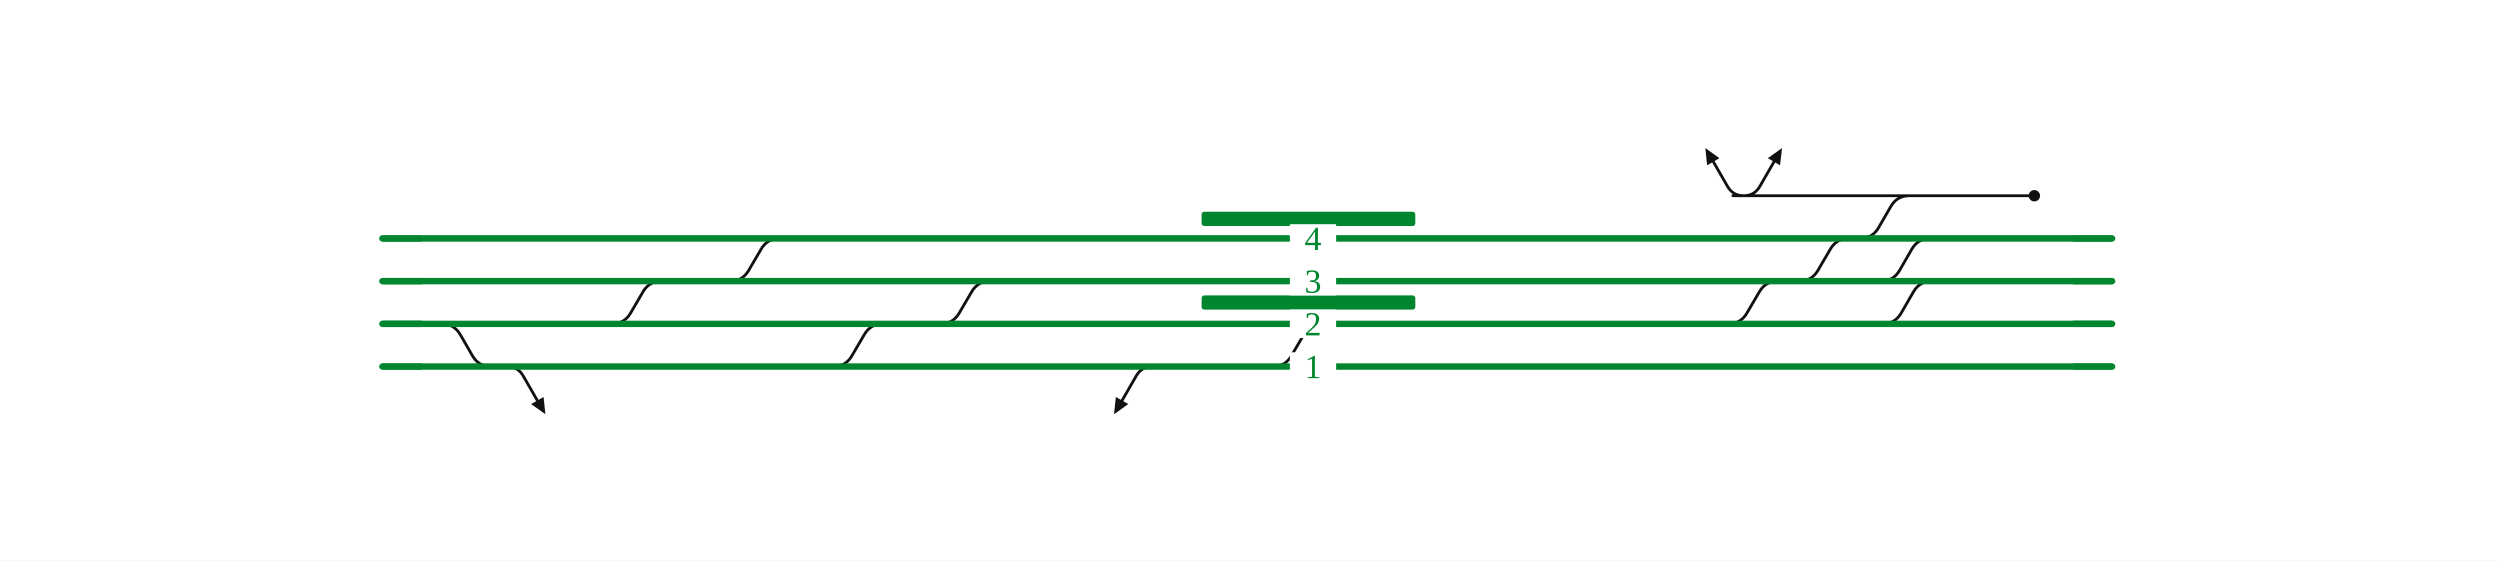
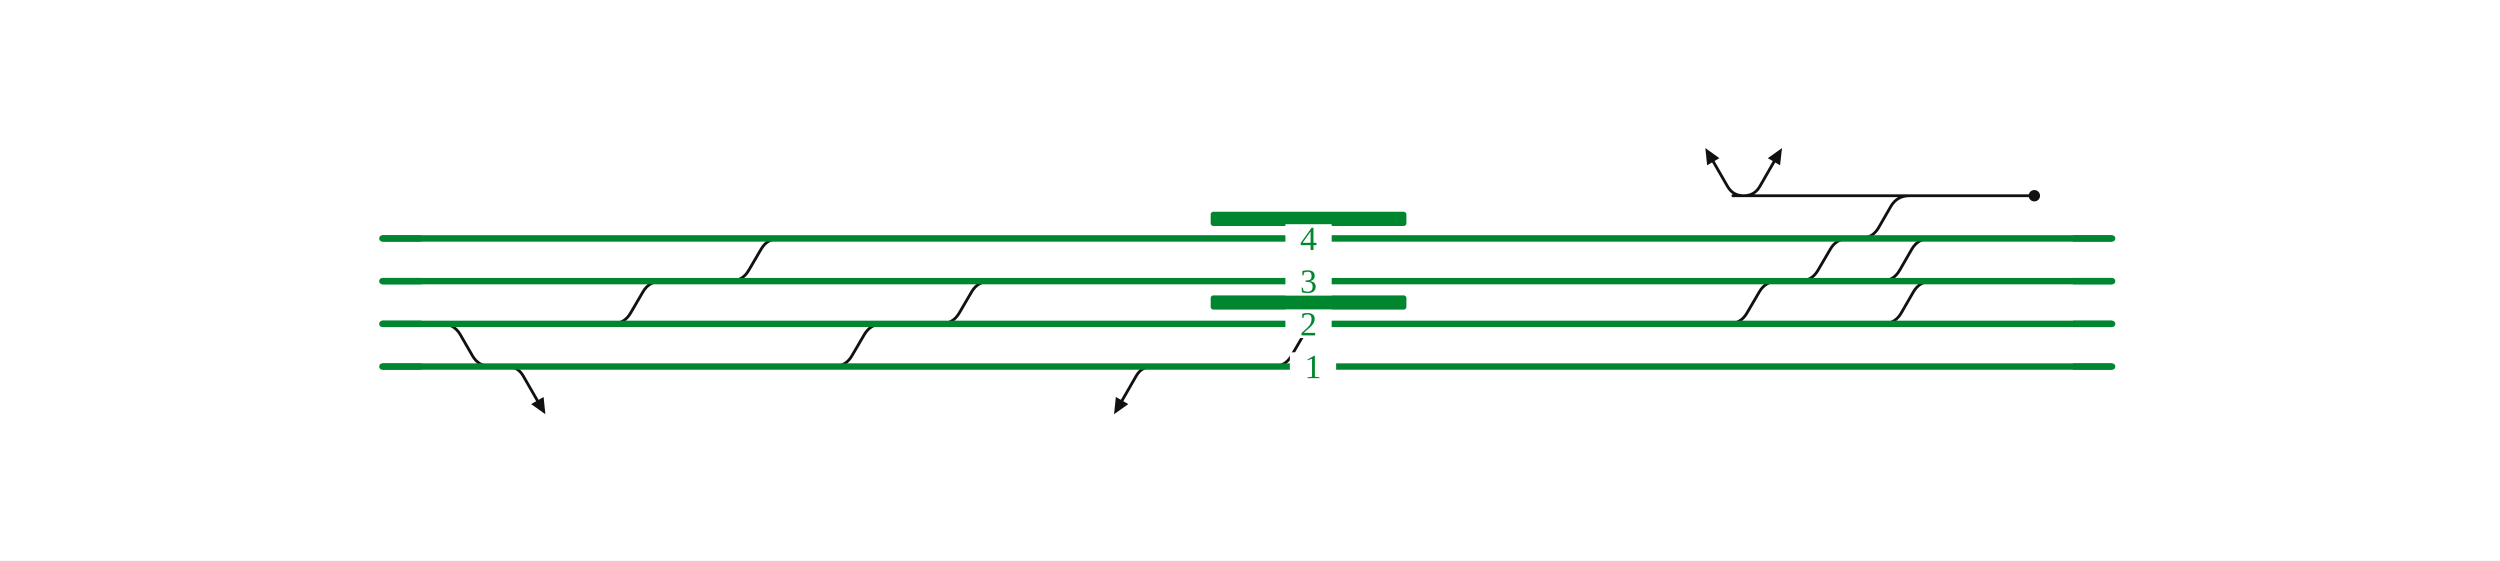
<svg xmlns="http://www.w3.org/2000/svg" viewBox="0 0 1405 315" width="1405" height="315" font-family="Fira Sans, Source Sans 3, Helvetica, Arial, sans-serif">
  <rect width="100%" height="100%" fill="#fff" />
  <g fill="none" stroke-linecap="round" stroke-linejoin="round">
    <path d="M971.3,182.0H971.3Q978.3,182.0 981.8,175.9L988.7,164.1Q992.2,158.0 999.2,158.0H999.2 M1073.1,110.0H1143.3 M1045.3,134.0H1045.3Q1052.3,134.0 1055.8,127.9L1062.6,116.1Q1066.1,110.0 1073.1,110.0H1073.1 M1035.2,182.0H1058.0Q1065.0,182.0 1068.5,175.9L1075.3,164.1Q1078.8,158.0 1085.8,158.0H1085.8 M410.3,158.0H410.3Q417.3,158.0 420.8,151.9L427.7,140.1Q431.2,134.0 438.2,134.0H438.2 M343.9,182.0H343.9Q350.9,182.0 354.4,175.9L361.3,164.1Q364.8,158.0 371.8,158.0H371.8 M1011.2,158.0H1011.2Q1018.2,158.0 1021.7,151.9L1028.6,140.1Q1032.1,134.0 1039.1,134.0H1039.1 M528.6,182.0H528.6Q535.6,182.0 539.1,175.9L546.0,164.1Q549.5,158.0 556.5,158.0H556.5 M468.3,206.0H468.3Q475.3,206.0 478.8,199.9L485.7,188.1Q489.2,182.0 496.2,182.0H496.2 M715.3,206.0H715.3Q722.3,206.0 725.8,199.9L732.7,188.1Q736.2,182.0 743.2,182.0H743.2 M973.9,110.0H986.0 M986.0,110.0H1073.1 M1045.3,158.0H1057.1Q1064.1,158.0 1067.6,151.9L1074.4,140.1Q1077.9,134.0 1084.9,134.0H1084.9 M248.2,182.0H248.2Q255.2,182.0 258.7,188.1L265.5,199.9Q269.0,206.0 276.0,206.0H276.0 M979.9,110.0Q973.9,110.0 970.9,104.8L962.9,90.9 M285.0,206.0Q291.0,206.0 294.0,211.2L302.0,225.1 M647.6,206.0Q641.6,206.0 638.6,211.2L630.6,225.1 M980.0,110.0Q986.0,110.0 989.0,104.8L997.0,90.9" stroke="#111" stroke-width="1.6" />
    <path d="M743.2,182.0H971.3 M1085.8,158.0H1187.0 M733.2,206.0H982.4 M971.3,182.0H1035.2 M214.9,158.0H371.8 M1011.2,158.0H1045.3 M438.2,134.0H1039.1 M291.0,206.0H468.3 M276.0,206.0H291.0 M556.5,158.0H999.2 M528.6,182.0H743.2 M468.3,206.0H641.6 M343.9,182.0H496.2 M641.6,206.0H715.3 M496.2,182.0H528.6 M410.3,158.0H556.5 M1084.9,134.0H1187.0 M214.9,134.0H438.2 M715.3,206.0H733.2 M1039.1,134.0H1045.3 M999.2,158.0H1011.2 M1045.3,134.0H1084.9 M1045.3,158.0H1085.8 M1035.2,182.0H1187.0 M214.9,206.0H276.0 M982.4,206.0H1187.0 M214.9,182.0H343.9 M371.8,158.0H410.3" stroke="#00862f" stroke-width="3.6" />
  </g>
-   <rect x="675.3" y="166.0" width="120.1" height="8" rx="1.5" fill="#00862f" />
-   <rect x="675.3" y="119.0" width="120.1" height="8" rx="1.5" fill="#00862f" />
+   <rect x="680.4" y="166.0" width="110.0" height="8" rx="1.5" fill="#00862f" />
+   <rect x="680.4" y="119.0" width="110.0" height="8" rx="1.5" fill="#00862f" />
  <circle cx="1143.3" cy="110.0" r="3.2" fill="#111" />
  <path d="M958.4,83.2L966.3,88.9L959.4,92.9Z" fill="#111" />
  <path d="M306.5,232.8L298.5,227.1L305.5,223.1Z" fill="#111" />
  <path d="M626.1,232.8L627.1,223.1L634.1,227.1Z" fill="#111" />
  <path d="M1001.5,83.2L1000.4,92.9L993.5,88.9Z" fill="#111" />
-   <rect x="724.9" y="174.0" width="26" height="16" fill="#fff" />
-   <text x="737.9" y="188.5" font-size="19" text-anchor="middle" fill="#00862f">2</text>
-   <rect x="724.9" y="150.0" width="26" height="16" fill="#fff" />
-   <text x="737.9" y="164.5" font-size="19" text-anchor="middle" fill="#00862f">3</text>
+   <rect x="722.4" y="174.0" width="26" height="16" fill="#fff" />
+   <text x="735.4" y="188.5" font-size="19" text-anchor="middle" fill="#00862f">2</text>
+   <rect x="722.4" y="150.0" width="26" height="16" fill="#fff" />
+   <text x="735.4" y="164.5" font-size="19" text-anchor="middle" fill="#00862f">3</text>
  <rect x="724.9" y="198.0" width="26" height="16" fill="#fff" />
  <text x="737.9" y="212.5" font-size="19" text-anchor="middle" fill="#00862f">1</text>
-   <rect x="724.9" y="126.0" width="26" height="16" fill="#fff" />
-   <text x="737.9" y="140.5" font-size="19" text-anchor="middle" fill="#00862f">4</text>
+   <rect x="722.4" y="126.0" width="26" height="16" fill="#fff" />
+   <text x="735.4" y="140.5" font-size="19" text-anchor="middle" fill="#00862f">4</text>
  <path d="M1165.0,158.0H1187.0" stroke="#00862f" stroke-width="3.6" fill="none" />
  <path d="M236.9,158.0H214.9" stroke="#00862f" stroke-width="3.6" fill="none" />
  <path d="M1165.0,134.0H1187.0" stroke="#00862f" stroke-width="3.6" fill="none" />
  <path d="M236.9,134.0H214.9" stroke="#00862f" stroke-width="3.6" fill="none" />
  <path d="M1165.0,182.0H1187.0" stroke="#00862f" stroke-width="3.6" fill="none" />
  <path d="M236.9,206.0H214.9" stroke="#00862f" stroke-width="3.6" fill="none" />
  <path d="M1165.0,206.0H1187.0" stroke="#00862f" stroke-width="3.6" fill="none" />
  <path d="M236.9,182.0H214.9" stroke="#00862f" stroke-width="3.6" fill="none" />
</svg>
